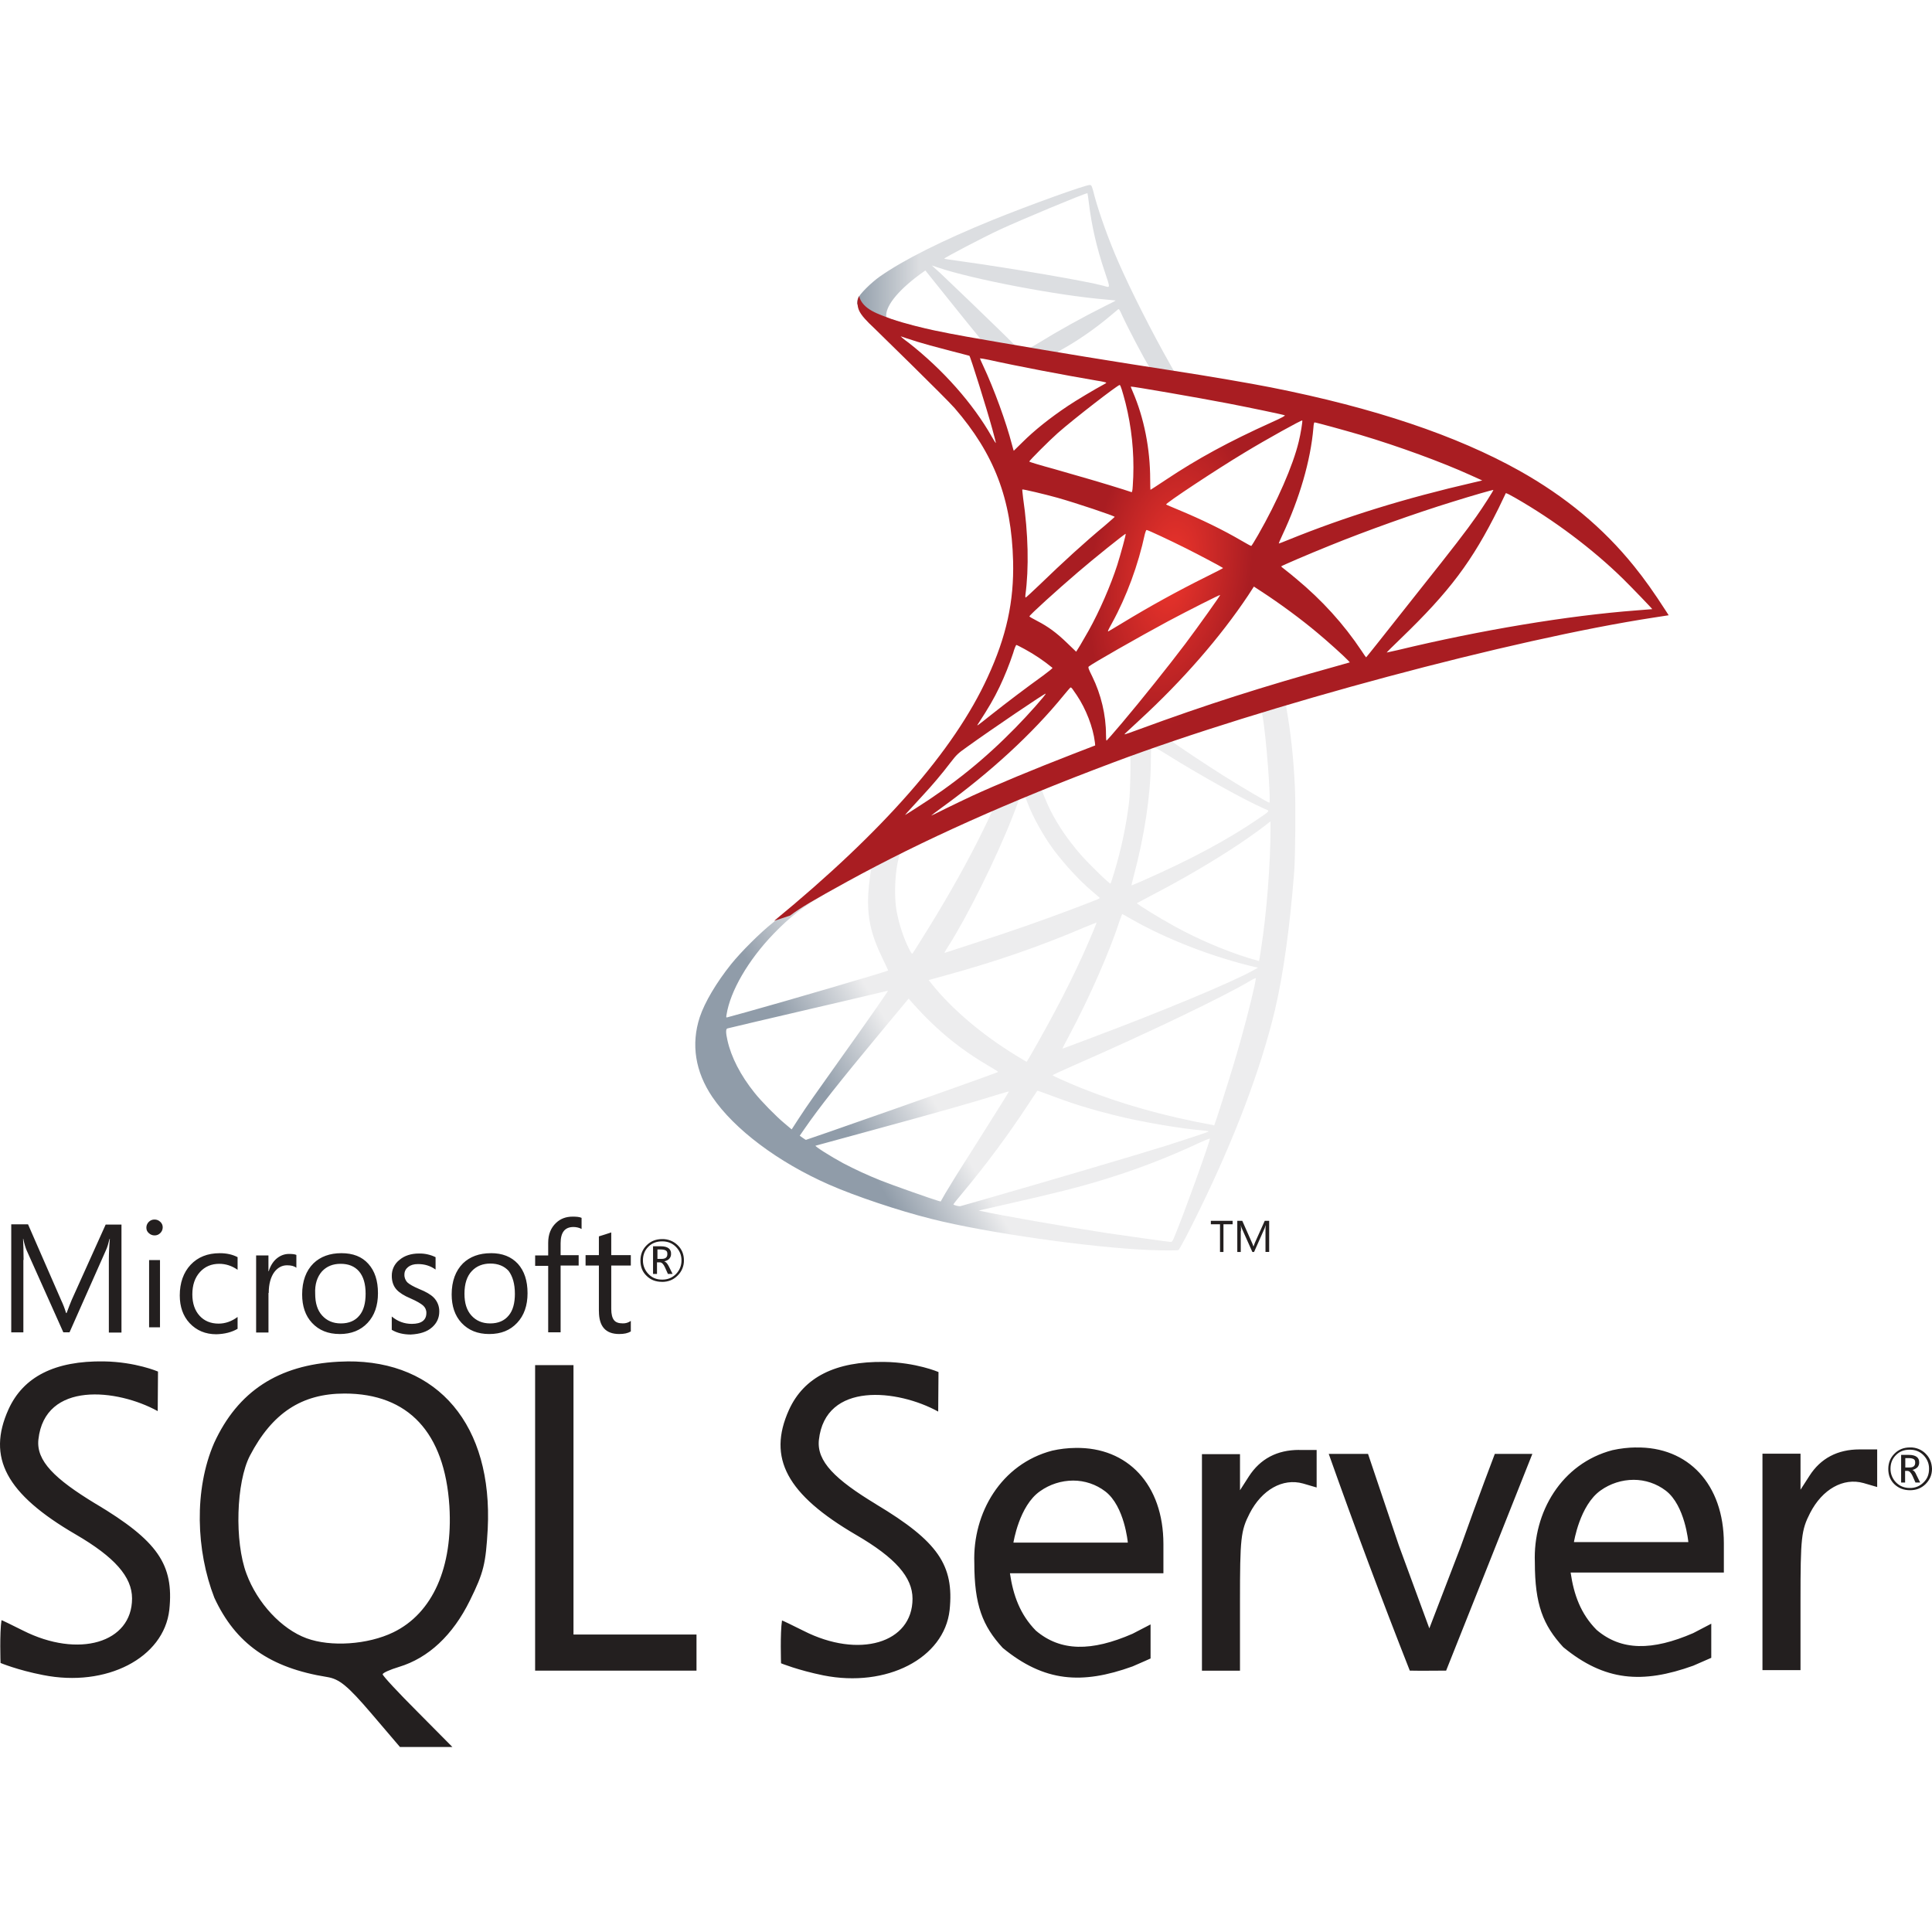
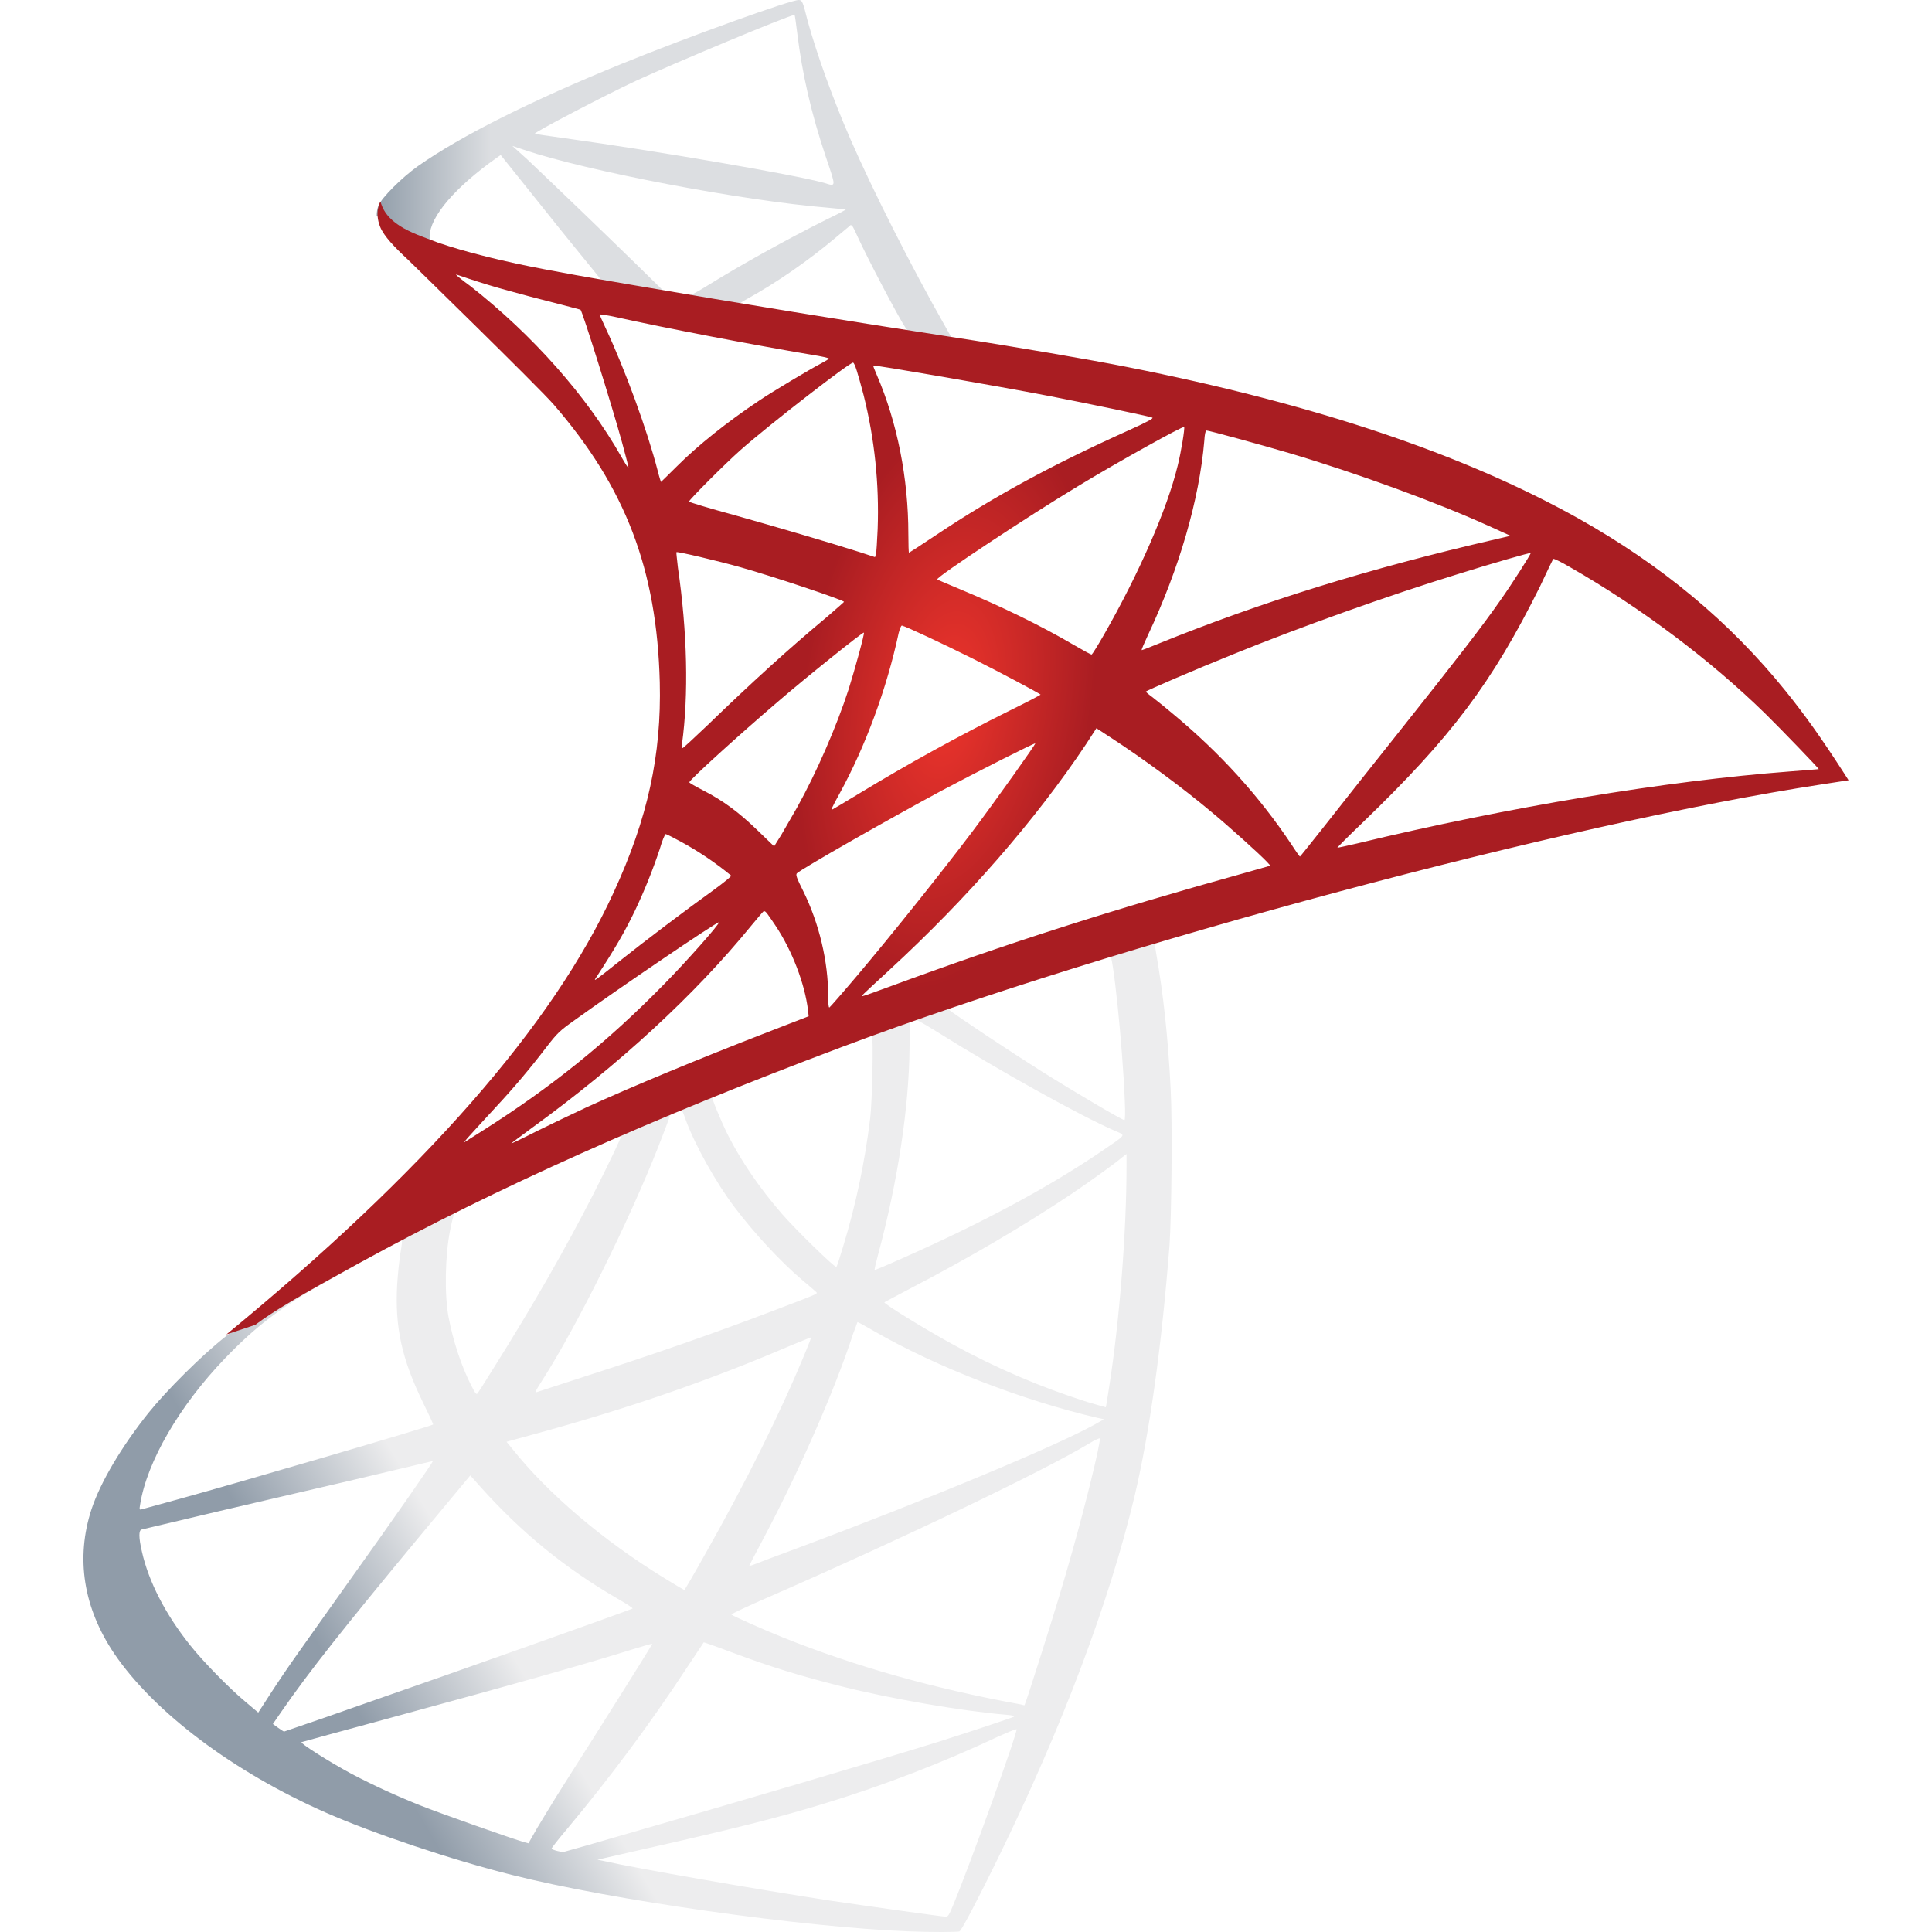
<svg xmlns="http://www.w3.org/2000/svg" viewBox="0 0 128 128">
  <defs>
-     <linearGradient id="a" x1="-2901.952" x2="-2061.249" y1="923.573" y2="1420.331" gradientTransform="matrix(.01123 0 0 -.01123 137.366 9.007)" gradientUnits="userSpaceOnUse">
+     <linearGradient id="a" x1="-2901.952" x2="-2061.249" y1="923.573" y2="1420.331" gradientTransform="matrix(.01102 0 0 -.01102 56.808 125.521)" gradientUnits="userSpaceOnUse">
      <stop offset="0" stop-color="#909ca9" />
      <stop offset="1" stop-color="#ededee" />
    </linearGradient>
-     <linearGradient id="b" x1="-2882.7" x2="-2206.249" y1="10288.81" y2="10288.81" gradientTransform="matrix(.01123 0 0 -.01123 137.366 9.007)" gradientUnits="userSpaceOnUse">
+     <linearGradient id="b" x1="-2882.7" x2="-2206.249" y1="10288.81" y2="10288.81" gradientTransform="matrix(.01102 0 0 -.01102 56.808 125.521)" gradientUnits="userSpaceOnUse">
      <stop offset="0" stop-color="#939fab" />
      <stop offset="1" stop-color="#dcdee1" />
    </linearGradient>
-     <radialGradient id="c" cx="-14217.448" cy="7277.705" r="898.12" gradientTransform="matrix(-.01079 -.00162 -.00328 .02158 13.8 -251.794)" gradientUnits="userSpaceOnUse">
+     <radialGradient id="c" cx="-14217.448" cy="7277.705" r="898.12" gradientTransform="matrix(-.01059 -.0016 -.00321 .02118 -64.462 -130.43)" gradientUnits="userSpaceOnUse">
      <stop offset="0" stop-color="#ee352c" />
      <stop offset="1" stop-color="#a91d22" />
    </radialGradient>
  </defs>
-   <path fill="url(#a)" d="m160.349-58.006-26.12 8.529-22.723 10.029-6.357 1.678c-1.62 1.54-3.317 3.1-5.153 4.68-2.014 1.737-3.89 3.316-5.33 4.461-1.6 1.264-3.969 3.633-5.173 5.133-1.797 2.25-3.218 4.64-3.83 6.476-1.086 3.317-.553 6.673 1.54 9.772 2.685 3.949 8.035 7.976 14.274 10.72 3.178 1.402 8.528 3.199 12.556 4.205 6.692 1.698 19.644 3.535 26.77 3.811 1.441.06 3.376.06 3.455 0 .158-.099 1.264-2.211 2.547-4.837 4.383-8.943 7.542-17.334 9.26-24.5 1.026-4.343 1.835-10.128 2.368-16.979.139-1.915.198-8.331.08-10.503-.179-3.553-.495-6.436-.988-9.259-.079-.415-.099-.79-.059-.81.079-.059.316-.137 3.534-1.066l-.652-1.54zm-5.962 3.495c.236 0 .868 6.06 1.026 9.89.04.81.02 1.343-.02 1.343-.158 0-3.336-1.875-5.606-3.296-1.975-1.244-5.726-3.732-6.318-4.206-.198-.138-.178-.158 1.441-.71 2.744-.929 9.26-3.021 9.477-3.021zm-13.307 4.383c.178 0 .632.256 1.718.927 4.066 2.547 9.595 5.627 11.964 6.654.73.316.809.197-.87 1.342-3.592 2.448-8.074 4.857-13.562 7.285a41.2 41.2 0 0 1-1.797.77c-.039 0 .08-.493.237-1.086 1.323-4.916 2.073-9.89 2.113-13.879.02-1.974.02-1.974.197-2.033-.04.02-.02.02 0 .02zm-2.744 1.046c.118.118.04 4.54-.119 5.745a50.246 50.246 0 0 1-1.816 8.588c-.217.73-.415 1.343-.454 1.382-.08.098-2.784-2.547-3.672-3.574-1.54-1.776-2.744-3.553-3.633-5.29-.454-.889-1.164-2.626-1.105-2.685.316-.218 10.72-4.245 10.799-4.166zm-12.912 5.074c.02 0 .04 0 .06.02.039.039.177.355.296.71.631 1.718 2.053 4.245 3.277 5.864 1.342 1.777 3.1 3.672 4.56 4.915.474.395.908.77.967.83.12.118.159.098-3.06 1.322-3.73 1.422-7.798 2.843-12.457 4.344a621.39 621.39 0 0 0-3.336 1.086c-.178.059-.119-.04.395-.85 2.31-3.612 5.823-10.7 7.798-15.714.336-.87.671-1.738.73-1.935.08-.277.178-.375.435-.514.138-.039.276-.078.335-.078zm-3.948 1.638c.06.04-.948 2.152-1.935 4.087-1.915 3.731-4.008 7.404-6.811 11.865-.474.77-.928 1.481-.987 1.56-.099.138-.138.099-.454-.513-.671-1.323-1.224-3.021-1.52-4.58-.297-1.54-.237-4.226.098-5.884.257-1.224.237-1.204.83-1.5 2.526-1.284 10.7-5.114 10.78-5.035zm34.056 1.382v.83c0 4.402-.474 10.443-1.165 14.846-.119.77-.218 1.401-.237 1.421 0 0-.573-.157-1.244-.355a50.946 50.946 0 0 1-9.082-3.89c-1.915-1.045-4.698-2.763-4.62-2.842.02-.02.85-.454 1.817-.968 3.87-2.013 7.581-4.185 10.8-6.337 1.203-.81 3.02-2.112 3.415-2.468zm-48.962 5.844c.079 0 .06.158-.06.869a27.978 27.978 0 0 0-.216 2.112c-.158 2.882.316 5.015 1.737 7.936.395.81.711 1.481.691 1.5-.138.12-13.207 3.95-17.314 5.075-1.224.335-2.29.632-2.37.651-.137.04-.157.02-.098-.316.454-2.902 2.665-6.692 5.745-9.89 2.053-2.133 3.692-3.377 6.495-4.976 2.014-1.145 5.114-2.862 5.35-2.941 0-.02.02-.02.04-.02zm30.799 5.508c.02-.02.493.237 1.065.573 4.225 2.448 10.109 4.718 15.123 5.883l.454.099-.632.355c-2.625 1.46-11.253 5.054-20.077 8.351-1.284.474-2.547.948-2.785 1.046-.236.099-.454.158-.454.139 0-.02.356-.711.81-1.56 2.468-4.62 4.955-10.246 6.219-14.155.158-.376.256-.711.277-.731zm-3.14 1.027c.02.02-.138.434-.335.908-1.718 4.166-3.969 8.707-6.85 13.8-.731 1.303-1.343 2.35-1.363 2.35-.02 0-.612-.356-1.323-.79-4.186-2.567-7.897-5.726-10.325-8.786l-.356-.434 1.797-.494c6.436-1.757 11.904-3.652 17.334-5.981.77-.316 1.402-.573 1.421-.573zm19.506 6.81s.02.02 0 0c.02.455-.987 4.522-1.816 7.463-.691 2.468-1.284 4.403-2.37 7.818-.473 1.501-.888 2.745-.908 2.745-.02 0-.138-.02-.256-.06-5.864-1.066-11.115-2.546-16.05-4.52-1.383-.553-3.357-1.442-3.476-1.54-.039-.04 1.146-.593 2.646-1.244 8.983-3.93 18.301-8.391 21.5-10.306.374-.237.67-.355.73-.355zm-45.033 1.541c.04.04-2.467 3.652-5.982 8.568-1.224 1.718-2.645 3.731-3.178 4.482a78.936 78.936 0 0 0-1.797 2.645l-.83 1.283-.888-.75c-1.046-.869-2.862-2.724-3.671-3.75-1.698-2.113-2.843-4.344-3.297-6.377-.218-.948-.218-1.422-.02-1.481.296-.08 5.567-1.323 10.503-2.468a875.555 875.555 0 0 0 7.067-1.658c1.146-.277 2.074-.494 2.093-.494zm2.527.967.632.711c2.843 3.179 5.745 5.528 9.26 7.581.631.356 1.105.671 1.065.691-.138.1-12.2 4.383-17.788 6.318a476.073 476.073 0 0 1-5.744 1.993c-.02 0-.198-.118-.396-.256l-.355-.257.573-.829c1.855-2.685 4.185-5.626 9.26-11.747zm15.755 11.273c.02-.02.888.296 1.954.691 2.567.968 4.6 1.58 7.325 2.27 3.356.85 8.213 1.679 11.076 1.916.434.039.67.079.592.138-.139.079-3.04 1.046-5.173 1.718-3.396 1.065-13.76 4.126-22.21 6.554-1.56.454-2.902.83-2.981.849-.197.04-.85-.139-.85-.217 0-.04.475-.652 1.047-1.323 2.843-3.396 5.666-7.186 8.016-10.78.651-.987 1.204-1.796 1.204-1.816zm-3.475.1c.02.019-1.382 2.27-3.83 6.139-1.046 1.638-2.211 3.494-2.626 4.146-.395.631-.987 1.619-1.322 2.171l-.573 1.007-.296-.079c-.71-.197-5.706-1.954-7.028-2.487a48.891 48.891 0 0 1-4.6-2.113c-1.58-.849-3.554-2.112-3.396-2.152.04-.02 2.744-.75 6.001-1.638 8.648-2.35 13.445-3.712 16.584-4.699.573-.178 1.066-.316 1.086-.296zm24.58 5.764h.02c.078.197-3.12 9.081-4.285 11.885-.256.631-.355.79-.493.77-.336-.02-4.975-.672-7.799-1.086-4.915-.75-13.168-2.192-15.24-2.665l-.474-.1 2.94-.67c6.319-1.422 9.359-2.192 12.439-3.14a87.909 87.909 0 0 0 11.628-4.481c.612-.277 1.125-.494 1.264-.513z" transform="translate(0 76.601) scale(.5412)" />
-   <path fill="url(#b)" d="M133.42-118.892c-.434-.059-7.443 2.468-11.964 4.304-6.1 2.488-10.838 4.857-13.76 6.91-1.086.77-2.449 2.132-2.665 2.665a1.846 1.846 0 0 0-.12.672l2.647 2.507 6.297 2.014 14.985 2.685 17.136 2.941.178-1.48c-.06 0-.099-.02-.158-.02l-2.25-.356-.455-.809c-2.33-4.106-4.896-9.2-6.396-12.635-1.165-2.665-2.27-5.745-2.883-7.956-.335-1.343-.375-1.422-.591-1.441h-.001zm-.316 1.007h.02c.02.02.099.573.178 1.224.335 2.765.947 5.43 1.915 8.312.73 2.172.73 2.053-.119 1.796-2.013-.552-11.036-2.112-17.57-3.02-1.047-.138-1.935-.276-1.935-.296-.08-.079 4.718-2.586 6.83-3.573 2.705-1.244 10.128-4.344 10.68-4.443zm-19.032 8.845.77.256c4.186 1.422 14.708 3.436 20.513 3.91.651.059 1.204.118 1.223.118.02.02-.532.316-1.243.652-2.803 1.401-5.883 3.119-8.016 4.442-.631.394-1.204.71-1.283.71-.079 0-.493-.079-.927-.138l-.79-.118-1.974-1.935a827.404 827.404 0 0 0-7.246-6.97zm-.79.612 2.784 3.475c1.52 1.915 3.06 3.79 3.396 4.205.336.414.612.75.593.77-.08.059-4.028-.711-6.12-1.185-2.153-.493-3.041-.73-4.364-1.145l-1.086-.355v-.277c.02-1.323 1.698-3.297 4.541-5.31zm23.652 4.738c.08 0 .178.178.415.71.67 1.481 2.764 5.47 3.277 6.24.158.256.434.276-2.35-.178-6.692-1.086-8.844-1.441-8.844-1.48 0-.02.197-.159.454-.297 2.073-1.145 4.166-2.606 6.022-4.166.454-.375.868-.73.947-.79.02-.039.06-.059.08-.039z" transform="translate(0 76.601) scale(.5412)" />
-   <path fill="url(#c)" d="M105.168-105.29s-.434.692-.02 1.719c.258.631 1.008 1.401 1.856 2.191 0 0 8.786 8.568 9.852 9.792 4.856 5.607 6.969 11.135 7.166 18.756.119 4.896-.81 9.2-3.119 14.195-4.106 8.963-12.773 18.854-26.139 29.83l1.955-.65c1.263-.949 2.98-1.955 7.008-4.167 9.299-5.093 19.762-9.772 32.595-14.59 18.479-6.949 48.863-15.083 66.157-17.728l1.796-.277-.276-.434c-1.58-2.448-2.665-3.968-3.969-5.587-3.79-4.699-8.39-8.509-14.016-11.668-7.74-4.323-17.75-7.7-30.424-10.207-2.388-.474-7.64-1.382-11.904-2.033a1212.446 1212.446 0 0 1-21.322-3.475c-2.31-.395-5.765-.987-8.055-1.48-1.185-.257-3.455-.79-5.232-1.402-1.421-.553-3.474-1.106-3.909-2.784zm5.094 4.937c.02-.02.335.098.75.237.75.256 1.718.552 2.863.868a145.616 145.616 0 0 0 2.606.691c1.185.296 2.172.573 2.191.573.139.138 2.133 6.514 2.804 8.962.256.929.454 1.718.434 1.718-.02.02-.237-.316-.493-.77-2.31-4.067-5.963-8.193-10.188-11.51-.552-.394-.967-.75-.967-.77zm9.713 2.685c.1 0 .534.059 1.066.177 3.357.75 9.378 1.896 13.228 2.547.651.099 1.165.217 1.165.257 0 .04-.237.177-.534.335-.65.336-3.277 1.895-4.145 2.488-2.192 1.46-4.166 3.04-5.587 4.462a80.297 80.297 0 0 1-1.067 1.046s-.118-.336-.217-.75c-.71-2.745-2.191-6.812-3.534-9.674-.217-.454-.395-.869-.395-.908 0 .04 0 .02.02.02zm17.097 3.257c.119.04.316.71.71 2.191a32.32 32.32 0 0 1 .949 9.043c-.04.829-.08 1.599-.119 1.698l-.06.197-1.026-.336c-2.112-.67-5.547-1.678-8.489-2.507-1.678-.454-3.04-.869-3.04-.908 0-.119 2.448-2.567 3.494-3.495 1.994-1.757 7.403-5.942 7.581-5.883zm1.362.197c.06-.059 8.174 1.343 11.866 2.054 2.744.533 6.732 1.362 6.969 1.46.118.04-.296.277-1.62.87-5.211 2.349-9.08 4.46-12.93 7.028-1.007.67-1.856 1.224-1.876 1.224-.02 0-.04-.573-.04-1.264 0-3.75-.75-7.541-2.132-10.74-.138-.316-.256-.612-.236-.632zm20.987 4.147c.06.059-.198 1.658-.435 2.605-.71 2.942-2.625 7.306-4.974 11.412-.415.73-.79 1.322-.83 1.342-.04.02-.572-.276-1.184-.632-2.29-1.342-4.896-2.606-7.74-3.79-.789-.336-1.48-.612-1.5-.652-.138-.118 6.219-4.323 9.575-6.337 2.665-1.619 7.009-4.028 7.088-3.948zm1.5.236c.178 0 3.771.988 5.646 1.54 4.64 1.382 9.97 3.337 13.445 4.916l1.44.652-1.006.237c-8.489 1.954-15.754 4.205-22.763 7.048-.572.237-1.086.434-1.125.434-.04 0 .158-.454.415-1.007 2.112-4.481 3.474-9.16 3.81-13.149.02-.375.079-.67.138-.67zm-35.773 8.213c.059-.059 2.803.593 4.284 1.007 2.25.632 7.028 2.23 7.028 2.35 0 .02-.533.473-1.164 1.026-2.587 2.152-5.074 4.422-8.056 7.305-.888.849-1.638 1.54-1.677 1.54-.04 0-.06-.119-.04-.277.454-3.317.356-7.58-.276-11.904-.06-.553-.119-1.027-.1-1.047zm57.668.06c.039.039-1.264 2.092-2.093 3.257-1.185 1.698-2.922 3.949-6.851 8.884a1314.027 1314.027 0 0 0-5.172 6.535c-.79.987-1.442 1.816-1.462 1.816-.02 0-.275-.355-.552-.79-2.211-3.316-4.857-6.218-7.996-8.824a46.115 46.115 0 0 0-1.46-1.185c-.218-.158-.396-.316-.396-.336 0-.059 3.356-1.5 5.903-2.527 4.462-1.816 10.542-3.988 15.103-5.39 2.39-.75 4.936-1.48 4.976-1.44zm1.52.394c.078-.02.552.218 1.125.553 4.798 2.744 9.496 6.278 13.208 9.91 1.046 1.028 3.632 3.713 3.593 3.732 0 0-.909.08-1.974.158-8.312.632-18.953 2.389-29.18 4.856a39.48 39.48 0 0 1-1.342.297c-.04 0 .73-.77 1.698-1.698 6.002-5.785 8.746-9.437 11.983-15.952.454-.967.85-1.796.889-1.856-.02 0-.02 0 0 0zm-43.967 4.502c.277.059 2.843 1.263 4.778 2.23 1.777.889 4.442 2.31 4.58 2.429.02.02-.928.513-2.092 1.086a137.63 137.63 0 0 0-10.207 5.626c-.948.573-1.738 1.047-1.757 1.047-.08 0-.06-.08.473-1.047 1.777-3.237 3.199-7.107 4.008-10.878.079-.296.158-.493.217-.493zm-2.566.473c.059.06-.612 2.488-1.027 3.81-.81 2.508-2.172 5.647-3.494 8.016-.316.553-.79 1.362-1.047 1.816l-.493.79-1.106-1.066c-1.283-1.244-2.33-2.014-3.672-2.705-.533-.276-.947-.513-.947-.552 0-.158 3.376-3.218 5.962-5.43 1.855-1.599 5.765-4.738 5.824-4.679zm15.695 6.456.968.632c2.21 1.441 4.816 3.356 6.81 5.034 1.126.928 3.297 2.883 3.732 3.356l.236.257-1.598.454c-9.042 2.507-16.031 4.738-24.185 7.74-.908.335-1.678.611-1.737.611-.119 0-.218.099 1.816-1.777 5.212-4.797 9.832-10.088 13.267-15.24zm-4.126 1.027c.04.04-2.665 3.85-4.284 6.001-1.935 2.567-5.37 6.87-7.74 9.674-.986 1.165-1.835 2.132-1.875 2.152-.06.02-.079-.276-.079-.73 0-2.39-.612-4.936-1.678-7.108-.454-.908-.533-1.125-.434-1.224.375-.335 6.12-3.613 9.752-5.567 2.449-1.303 6.278-3.238 6.338-3.198zm-24.955 6.12c.06 0 .514.237 1.027.513a21.702 21.702 0 0 1 3.396 2.29c.039.04-.474.455-1.145.948a184.418 184.418 0 0 0-6.377 4.817c-1.738 1.382-1.796 1.422-1.6 1.126 1.304-1.994 1.955-3.12 2.646-4.56a36.75 36.75 0 0 0 1.659-4.127c.157-.573.355-1.007.394-1.007zm6.654 5.212c.098-.02.217.158.75.948 1.125 1.677 1.994 3.928 2.211 5.745l.04.395-2.705 1.046c-4.837 1.875-9.299 3.731-12.32 5.113-.848.395-2.33 1.106-3.296 1.58-.968.493-1.758.868-1.758.849 0-.02.612-.474 1.363-1.027 5.903-4.284 11.016-8.983 14.846-13.682.415-.493.79-.947.83-.967zm-3.06.75c.079.08-2.172 2.626-3.712 4.185-3.81 3.89-7.581 6.93-12.26 9.892-.592.375-1.125.71-1.185.75-.138.079.04-.119 2.093-2.35a53.773 53.773 0 0 0 3.415-4.047c.75-.967.889-1.105 1.975-1.875 2.902-2.093 9.595-6.634 9.674-6.555z" transform="translate(0 76.601) scale(.5412)" />
-   <path fill="#231f1f" d="M23.012 90.198c-.198 0-.395.019-.59.019-3.981.212-6.666 1.964-8.236 5.386-1.343 3.094-1.196 7.138.015 10.252 1.408 3.042 3.684 4.648 7.483 5.254.803.132 1.342.573 2.9 2.39l1.915 2.245h3.474l-2.31-2.33c-1.277-1.276-2.31-2.388-2.31-2.486 0-.097.488-.311 1.08-.491 1.949-.59 3.567-2.096 4.7-4.404.916-1.853 1.048-2.426 1.18-4.732.343-6.863-3.276-11.154-9.302-11.105zm3.045 17.948c-1.69.818-4.144.982-5.746.394-1.656-.608-3.26-2.328-3.981-4.275-.801-2.13-.687-6.058.23-7.827 1.473-2.817 3.423-4.112 6.27-4.112 4.226 0 6.63 2.587 6.943 7.45.248 4.06-1.111 7.106-3.714 8.369zm60.01-12.085c-1.457 0-2.572.59-3.324 1.752l-.59.92V96.34h-2.521v14.346h2.52V106.1c0-4.193.053-4.683.639-5.83.807-1.574 2.197-2.358 3.54-1.983l.9.263v-2.486h-1.163zm-14.816-.132a7.32 7.32 0 0 0-1.54.18c-3.374.883-5.276 4.113-5.16 7.436 0 2.783.542 4.175 1.884 5.634 2.751 2.257 5.24 2.437 8.597 1.226.572-.244 1.196-.526 1.196-.526v-2.257l-1.196.62c-2.717 1.183-4.764 1.183-6.404-.21-1.045-1.065-1.506-2.342-1.717-3.8h10.168v-1.933c0-3.944-2.374-6.434-5.83-6.37zm-4.112 6.29s.376-2.46 1.77-3.424a3.802 3.802 0 0 1 2.193-.703c.755 0 1.507.244 2.129.72 1.277.982 1.49 3.39 1.49 3.39H67.14ZM6.342 99.633c-2.734-1.657-3.947-2.851-3.798-4.26.424-3.896 5.238-3.357 7.905-1.883l.019-2.621s-1.474-.639-3.587-.673C3.64 90.148 1.544 91.21.563 93.373c-1.443 3.193-.166 5.6 4.45 8.286 2.591 1.507 3.736 2.816 3.736 4.243 0 2.948-3.554 3.978-7.221 2.128-.754-.376-1.393-.69-1.428-.69-.132.836-.064 2.836-.064 2.836s1.127.473 2.817.8c4.19.835 8.005-1.131 8.365-4.323.314-2.997-.77-4.57-4.876-7.023zm102.045-3.737a7.67 7.67 0 0 0-1.559.181c-3.37.883-5.269 4.113-5.14 7.437 0 2.779.54 4.157 1.882 5.614 2.751 2.26 5.24 2.44 8.613 1.228a92.962 92.962 0 0 0 1.193-.521v-2.261l-1.194.623c-2.723 1.18-4.77 1.18-6.404-.214-1.051-1.063-1.507-2.325-1.72-3.799h10.152v-1.934c0-3.924-2.374-6.417-5.829-6.35zm-4.113 6.29s.38-2.456 1.771-3.44a3.783 3.783 0 0 1 2.191-.704c.752 0 1.508.244 2.13.72 1.277.983 1.491 3.407 1.491 3.407h-7.58zM58.05 99.664c-2.734-1.652-3.944-2.85-3.797-4.26.424-3.897 5.239-3.356 7.905-1.883l.02-2.62s-1.475-.64-3.587-.67c-3.242-.048-5.337 1.015-6.32 3.178-1.441 3.192-.147 5.6 4.453 8.285 2.588 1.506 3.733 2.798 3.733 4.225 0 2.948-3.553 3.994-7.22 2.127-.751-.375-1.39-.685-1.427-.685-.131.835-.064 2.836-.064 2.836s1.114.456 2.798.8c4.195.837 8.01-1.128 8.37-4.32.311-2.982-.77-4.553-4.864-7.01zm65.153-3.637c-1.457 0-2.585.59-3.324 1.754l-.59.916v-2.388h-2.521v14.342h2.52v-4.585c0-4.192.05-4.684.638-5.83.808-1.571 2.198-2.357 3.54-1.979l.902.262v-2.492zm-85.208 3.555v-9.138h-2.542v20.239h10.692v-2.39h-8.15zm58.797 2.848-2.095 5.453-2.016-5.484-2.046-6.076h-2.603a445.904 445.904 0 0 0 5.37 14.36c.803.018 1.606 0 2.408 0l2.83-7.106 2.882-7.252h-2.487s-1.1 2.88-2.245 6.106zM43.855 84.929c.409 0 .751-.131 1.032-.413a1.37 1.37 0 0 0 .425-1.014c0-.41-.146-.751-.425-1.014a1.41 1.41 0 0 0-1.014-.395c-.413 0-.754.132-1.032.41-.282.278-.41.62-.41 1.014 0 .413.132.755.41 1.014.263.263.604.394 1.014.394zm-.902-2.329c.244-.243.541-.357.92-.357.357 0 .654.114.902.357.244.245.376.542.376.902a1.261 1.261 0 0 1-.376.916c-.248.244-.545.36-.902.36-.362 0-.657-.112-.9-.36a1.261 1.261 0 0 1-.376-.916c0-.36.112-.657.357-.902zm.606 1.034h.166c.117 0 .231.112.329.326l.197.443h.31l-.244-.492c-.1-.197-.197-.311-.312-.343.145-.034.26-.083.342-.18a.452.452 0 0 0 .112-.33.42.42 0 0 0-.146-.345c-.113-.094-.293-.144-.526-.144h-.521v1.834h.262v-.77zm0-.853h.23c.165 0 .281.034.346.083.061.048.079.112.079.228 0 .213-.132.312-.376.312h-.281v-.623zm-41.997.69c0-.64-.019-1.115-.034-1.394h.015c.065.33.147.576.213.74l2.44 5.453h.41l2.44-5.502c.067-.15.132-.376.213-.69h.019a15.8 15.8 0 0 0-.066 1.396v4.812h.836v-7.154H7L4.756 86.11c-.083.197-.197.49-.344.882h-.034a5.771 5.771 0 0 0-.326-.849l-2.194-5.027H.745v7.155h.803v-4.797zm8.316.012h.722v4.456h-.722Zm.361-1.634a.509.509 0 0 0 .375-.15.521.521 0 0 0 .166-.375.472.472 0 0 0-.163-.376.526.526 0 0 0-.38-.15.514.514 0 0 0-.375.15.528.528 0 0 0-.165.376c0 .163.05.277.165.375a.541.541 0 0 0 .375.15zm5.502 6.188v-.785c-.395.295-.82.441-1.259.441-.525 0-.952-.18-1.263-.525-.31-.342-.476-.817-.476-1.409 0-.62.166-1.112.508-1.487.328-.36.755-.541 1.277-.541.426 0 .835.132 1.213.395v-.836c-.344-.18-.736-.263-1.18-.263-.818 0-1.457.263-1.934.77-.473.507-.717 1.196-.717 2.028 0 .74.212 1.362.654 1.837.46.488 1.048.736 1.768.736.558-.016 1.014-.132 1.409-.361zm2.063-2.376c0-.587.132-1.062.376-1.39.229-.294.507-.442.835-.442.278 0 .476.05.62.165v-.853c-.112-.049-.276-.065-.488-.065-.295 0-.557.1-.789.282-.244.193-.439.488-.554.863h-.019v-1.046h-.816v5.108h.818v-2.621zm4.7 2.723c.77 0 1.39-.248 1.85-.74.458-.488.687-1.145.687-1.964 0-.835-.21-1.474-.638-1.949-.425-.475-1.014-.705-1.784-.705s-1.39.23-1.85.673c-.492.488-.751 1.178-.751 2.062 0 .77.21 1.408.654 1.883.458.492 1.064.738 1.833.738zm-1.164-4.161c.312-.329.721-.492 1.228-.492.526 0 .92.163 1.213.492.295.344.442.833.442 1.49 0 .622-.132 1.113-.41 1.441-.277.344-.687.526-1.228.526-.525 0-.933-.182-1.245-.526-.31-.345-.458-.819-.458-1.442-.032-.62.132-1.126.458-1.489zm7.286 3.716c.312-.278.477-.62.477-1.048a1.28 1.28 0 0 0-.376-.933c-.199-.197-.506-.376-.952-.556-.394-.165-.638-.311-.77-.426a.7.7 0 0 1-.212-.526c0-.212.083-.375.245-.507.165-.131.375-.195.657-.195.44 0 .819.116 1.163.363v-.82a2.396 2.396 0 0 0-1.098-.243c-.525 0-.969.145-1.295.424a1.31 1.31 0 0 0-.508 1.063c0 .375.113.687.327.916.18.195.488.395.917.573.41.18.687.343.835.475a.625.625 0 0 1 .212.488c0 .477-.327.723-.965.723-.492 0-.933-.161-1.328-.488v.882c.357.215.785.312 1.259.312.606-.032 1.081-.18 1.408-.475zm3.898-4.912c-.77 0-1.39.229-1.85.672-.488.489-.75 1.178-.75 2.062 0 .77.212 1.408.653 1.883.46.492 1.065.739 1.835.739.788 0 1.389-.248 1.849-.74.46-.489.69-1.146.69-1.965 0-.835-.215-1.473-.64-1.949-.442-.475-1.032-.704-1.783-.704zm1.589 2.685c0 .623-.132 1.114-.41 1.442-.278.344-.687.526-1.228.526-.526 0-.933-.182-1.245-.526-.31-.345-.458-.819-.458-1.442 0-.657.163-1.164.492-1.506.31-.327.72-.492 1.228-.492.507 0 .915.165 1.21.492.262.36.41.851.41 1.506zm2.212 2.556h.817v-4.422h1.196v-.688h-1.196v-.788c0-.718.277-1.078.852-1.078.193 0 .391.049.537.131v-.737c-.146-.066-.344-.081-.59-.081-.44 0-.8.132-1.096.41-.344.326-.526.75-.526 1.325v.837h-.864v.688h.864v4.405zm3.356-1.394c0 1 .44 1.508 1.342 1.508.327 0 .573-.052.77-.17v-.7a.855.855 0 0 1-.526.165c-.278 0-.473-.066-.587-.214-.117-.147-.183-.394-.183-.736v-2.883h1.296v-.687h-1.296v-1.506c-.281.097-.557.18-.819.262v1.243h-.882v.688h.882v3.029zm87.88 9.416a1.406 1.406 0 0 0-1.014-.394c-.413 0-.755.132-1.033.413-.278.276-.41.62-.41 1.014 0 .41.132.75.408 1.014.278.263.62.394 1.033.394.407 0 .75-.131 1.033-.41.276-.28.422-.605.422-1.013-.015-.413-.163-.755-.441-1.017zm-.131 1.934a1.215 1.215 0 0 1-.902.358c-.357 0-.653-.114-.901-.358a1.273 1.273 0 0 1-.376-.92c0-.357.113-.653.36-.901.244-.244.54-.357.917-.357.357 0 .654.113.902.357.243.248.375.544.375.9 0 .381-.113.673-.375.921zm-.736-.835a.704.704 0 0 0 .343-.18.457.457 0 0 0 .113-.33c0-.147-.047-.264-.146-.344-.113-.094-.295-.145-.526-.145h-.523v1.832h.263v-.77h.164c.112 0 .225.113.327.327l.195.442h.312l-.244-.493c-.085-.214-.183-.312-.282-.344zm-.181-.165h-.282v-.62h.231c.164 0 .278.03.344.08.066.05.08.113.08.23 0 .212-.13.31-.375.31zM80.829 82.947h.228v-1.835h.607v-.23h-1.442v.23h.607v1.834zm1.389-1.38c0-.177 0-.323-.013-.406.015.097.049.163.064.212l.704 1.574h.112l.707-1.59c.019-.048.034-.112.065-.196-.015.163-.015.294-.015.394v1.39h.244v-2.063h-.294l-.639 1.424c-.015.05-.066.15-.097.263h-.02c-.012-.066-.046-.132-.093-.244l-.639-1.442h-.33v2.065h.23V81.57z" />
+   <path fill="url(#a)" d="m79.363 59.755-25.634 8.37-22.3 9.842-6.24 1.648a135.666 135.666 0 0 1-5.057 4.592c-1.976 1.704-3.816 3.255-5.23 4.378-1.57 1.24-3.895 3.565-5.077 5.038-1.764 2.209-3.158 4.553-3.759 6.355-1.066 3.255-.542 6.549 1.511 9.591 2.636 3.875 7.886 7.828 14.008 10.52 3.12 1.377 8.37 3.14 12.324 4.127 6.567 1.667 19.278 3.47 26.272 3.74 1.414.059 3.313.059 3.39 0 .156-.097 1.241-2.17 2.501-4.746 4.3-8.778 7.4-17.012 9.087-24.046 1.007-4.262 1.801-9.939 2.324-16.662.136-1.88.194-8.177.078-10.308-.175-3.487-.485-6.316-.97-9.086-.077-.408-.096-.776-.057-.796.077-.057.31-.135 3.468-1.046l-.639-1.51zm-5.851 3.43c.233 0 .852 5.947 1.007 9.706.039.795.02 1.318-.02 1.318-.154 0-3.274-1.84-5.501-3.236-1.938-1.22-5.62-3.661-6.2-4.127-.195-.135-.176-.155 1.413-.697 2.693-.91 9.088-2.965 9.3-2.965zm-13.06 4.3c.175 0 .62.252 1.686.911 3.991 2.5 9.417 5.523 11.742 6.53.716.31.794.193-.853 1.318-3.526 2.402-7.924 4.766-13.31 7.149-.95.426-1.745.755-1.764.755-.039 0 .078-.484.233-1.065 1.297-4.825 2.034-9.707 2.073-13.621.02-1.938.02-1.938.194-1.996-.04.02-.02.02 0 .02zm-2.692 1.027c.116.117.038 4.457-.117 5.639a49.361 49.361 0 0 1-1.782 8.428c-.213.717-.407 1.318-.446 1.356-.078.097-2.732-2.5-3.604-3.507-1.511-1.744-2.693-3.487-3.565-5.192-.445-.872-1.143-2.577-1.085-2.635.31-.214 10.521-4.166 10.599-4.089zm-12.672 4.98c.019 0 .038 0 .058.019.039.039.175.35.291.698.62 1.685 2.014 4.165 3.216 5.754 1.318 1.744 3.042 3.605 4.476 4.825.465.387.891.755.949.813.116.117.155.097-3.004 1.299-3.66 1.395-7.652 2.79-12.225 4.262a609.837 609.837 0 0 0-3.274 1.066c-.175.058-.116-.04.387-.834 2.267-3.544 5.715-10.5 7.653-15.422.33-.853.66-1.705.718-1.899.077-.271.174-.368.425-.504.136-.038.272-.077.33-.077zM41.213 75.1c.058.039-.93 2.112-1.899 4.01-1.88 3.663-3.933 7.267-6.684 11.646-.466.755-.91 1.453-.97 1.53-.096.136-.134.097-.445-.503-.659-1.299-1.201-2.965-1.492-4.496-.29-1.511-.232-4.146.098-5.774.25-1.2.232-1.181.813-1.472 2.48-1.26 10.502-5.018 10.58-4.941zm33.422 1.357v.813c0 4.321-.465 10.25-1.143 14.57-.116.756-.213 1.376-.232 1.396 0 0-.562-.155-1.22-.349a49.985 49.985 0 0 1-8.914-3.817c-1.88-1.027-4.61-2.713-4.533-2.79.019-.02.833-.446 1.782-.95 3.798-1.976 7.44-4.107 10.599-6.22 1.182-.794 2.964-2.072 3.351-2.421zm-48.05 5.734c.077 0 .057.155-.059.853a27.507 27.507 0 0 0-.213 2.072c-.155 2.83.31 4.923 1.705 7.79.388.794.698 1.453.678 1.472-.135.117-12.962 3.876-16.992 4.98-1.201.33-2.247.62-2.325.639-.136.04-.155.02-.097-.31.446-2.848 2.616-6.568 5.639-9.707 2.014-2.093 3.623-3.313 6.374-4.882 1.976-1.124 5.018-2.81 5.25-2.887 0-.02.02-.02.04-.02zm30.225 5.406c.02-.02.484.233 1.046.562 4.147 2.403 9.92 4.631 14.841 5.774l.446.097-.62.349c-2.576 1.434-11.044 4.96-19.704 8.195-1.26.465-2.5.93-2.732 1.027-.233.097-.446.155-.446.135 0-.02.349-.697.794-1.53 2.422-4.534 4.863-10.056 6.104-13.892.155-.368.251-.697.27-.717zm-3.08 1.007c.019.02-.136.427-.33.892-1.686 4.088-3.895 8.545-6.724 13.543-.716 1.28-1.317 2.306-1.336 2.306-.02 0-.601-.349-1.299-.775-4.107-2.519-7.75-5.619-10.132-8.622l-.35-.426 1.764-.485c6.316-1.724 11.683-3.584 17.011-5.87.756-.31 1.376-.563 1.395-.563zm19.142 6.685s.02.02 0 0c.02.446-.969 4.437-1.783 7.324-.678 2.422-1.259 4.32-2.325 7.672-.464 1.474-.87 2.693-.89 2.693-.02 0-.136-.018-.253-.057-5.754-1.047-10.908-2.5-15.752-4.437-1.356-.543-3.293-1.415-3.41-1.512-.038-.039 1.124-.581 2.597-1.22 8.816-3.856 17.96-8.235 21.1-10.114.368-.233.658-.349.716-.349zM28.677 96.8c.039.04-2.422 3.585-5.87 8.41-1.202 1.685-2.597 3.661-3.12 4.397a77.468 77.468 0 0 0-1.763 2.597l-.814 1.26-.872-.737c-1.027-.853-2.809-2.674-3.604-3.681-1.666-2.073-2.79-4.263-3.235-6.258-.214-.93-.214-1.396-.02-1.453a1459.3 1459.3 0 0 1 10.308-2.423 861.65 861.65 0 0 0 6.936-1.627c1.124-.271 2.035-.485 2.054-.485zm2.48.95.62.697c2.79 3.12 5.638 5.426 9.087 7.44.62.35 1.085.66 1.046.68-.135.096-11.974 4.3-17.457 6.199a462.501 462.501 0 0 1-5.638 1.957c-.019 0-.194-.117-.387-.252l-.349-.252.562-.814c1.82-2.635 4.107-5.522 9.086-11.528zm15.462 11.063c.019-.02.871.29 1.918.679 2.519.949 4.514 1.55 7.188 2.228 3.294.833 8.06 1.647 10.87 1.88.426.038.658.077.581.135-.136.077-2.984 1.027-5.076 1.685-3.333 1.047-13.505 4.05-21.798 6.433a218.735 218.735 0 0 1-2.925.834c-.194.038-.834-.137-.834-.214 0-.038.465-.639 1.027-1.298 2.79-3.333 5.561-7.053 7.867-10.579.64-.969 1.182-1.764 1.182-1.783zm-3.41.097c.019.02-1.357 2.228-3.76 6.026-1.026 1.608-2.17 3.43-2.576 4.069-.388.62-.97 1.589-1.298 2.131l-.562.988-.291-.077c-.698-.194-5.6-1.919-6.898-2.442a48.226 48.226 0 0 1-4.514-2.072c-1.55-.834-3.487-2.074-3.332-2.113.038-.02 2.693-.736 5.89-1.608 8.485-2.306 13.194-3.642 16.275-4.611.562-.175 1.046-.31 1.065-.29zm24.122 5.657h.02c.077.195-3.062 8.913-4.206 11.664-.251.62-.348.776-.484.756-.329-.02-4.882-.658-7.653-1.065-4.824-.736-12.924-2.151-14.957-2.616l-.466-.097 2.887-.659c6.2-1.395 9.184-2.15 12.207-3.08a86.251 86.251 0 0 0 11.412-4.399c.6-.27 1.104-.484 1.24-.503z" />
+   <path fill="url(#b)" d="M52.935.001c-.426-.058-7.305 2.422-11.741 4.224-5.988 2.441-10.637 4.766-13.505 6.781-1.066.756-2.403 2.093-2.616 2.616a1.812 1.812 0 0 0-.116.659l2.597 2.46 6.18 1.977 14.706 2.635 16.817 2.887.175-1.453c-.058 0-.097-.02-.155-.02l-2.209-.348-.445-.795c-2.287-4.03-4.805-9.029-6.278-12.4-1.142-2.616-2.228-5.638-2.828-7.808C53.187.098 53.149.02 52.935 0Zm-.31.988h.02c.019.02.096.563.174 1.202.33 2.712.93 5.328 1.88 8.157.716 2.13.716 2.015-.117 1.763-1.976-.542-10.83-2.073-17.244-2.965-1.027-.135-1.899-.27-1.899-.29-.077-.078 4.63-2.538 6.704-3.507 2.654-1.22 9.94-4.263 10.482-4.36ZM33.947 9.67l.756.252c4.108 1.395 14.434 3.372 20.131 3.837.639.058 1.182.116 1.2.116.02.02-.522.31-1.22.639-2.751 1.376-5.774 3.062-7.866 4.36-.62.387-1.182.698-1.26.698-.077 0-.484-.078-.91-.137l-.775-.116-1.938-1.899a803.532 803.532 0 0 0-7.11-6.84zm-.775.601 2.732 3.41c1.492 1.88 3.004 3.72 3.333 4.127.33.407.6.736.58.756-.077.058-3.952-.698-6.005-1.162-2.112-.485-2.984-.718-4.282-1.125l-1.066-.349v-.27c.02-1.3 1.667-3.237 4.456-5.212zm23.212 4.65c.077 0 .174.174.406.697.66 1.453 2.713 5.367 3.217 6.123.155.252.426.272-2.306-.174-6.568-1.066-8.68-1.415-8.68-1.453 0-.02.194-.155.446-.291 2.035-1.124 4.088-2.557 5.91-4.088.445-.368.852-.717.93-.775.019-.039.057-.058.077-.039z" />
+   <path fill="url(#c)" d="M25.209 13.35s-.426.679-.02 1.687c.252.62.988 1.375 1.822 2.15 0 0 8.621 8.409 9.668 9.61 4.766 5.503 6.84 10.928 7.033 18.407.117 4.805-.794 9.029-3.061 13.931-4.03 8.796-12.536 18.504-25.653 29.276l1.918-.64c1.24-.93 2.926-1.917 6.879-4.087 9.125-5 19.394-9.591 31.988-14.32 18.135-6.82 47.954-14.802 64.926-17.398l1.764-.271-.272-.427c-1.55-2.403-2.616-3.894-3.895-5.483-3.72-4.611-8.233-8.35-13.756-11.45-7.595-4.244-17.418-7.557-29.857-10.017-2.345-.466-7.499-1.357-11.684-1.996a1193.72 1193.72 0 0 1-20.925-3.41c-2.267-.388-5.658-.969-7.905-1.454-1.163-.252-3.39-.775-5.134-1.375-1.395-.543-3.41-1.085-3.837-2.732Zm4.999 4.844c.019-.018.329.098.736.233a50.336 50.336 0 0 0 2.81.853 142.908 142.908 0 0 0 2.557.678c1.162.29 2.131.561 2.15.561.136.136 2.093 6.394 2.752 8.797.252.91.446 1.685.427 1.685-.02.02-.233-.31-.485-.755-2.267-3.991-5.851-8.04-9.998-11.296-.542-.387-.95-.736-.95-.756Zm9.532 2.636c.098 0 .524.058 1.047.174 3.293.736 9.203 1.86 12.98 2.5.64.097 1.144.213 1.144.251 0 .04-.232.175-.523.33-.64.329-3.216 1.86-4.069 2.44-2.15 1.435-4.088 2.985-5.483 4.38-.562.562-1.046 1.027-1.046 1.027s-.116-.33-.214-.736c-.697-2.694-2.15-6.685-3.468-9.495-.213-.445-.387-.852-.387-.89 0 .038 0 .019.02.019zm16.78 3.196c.116.04.31.698.697 2.151a31.732 31.732 0 0 1 .93 8.874c-.039.814-.078 1.57-.117 1.667l-.058.193-1.007-.33c-2.073-.658-5.444-1.646-8.331-2.46-1.647-.446-2.984-.852-2.984-.89 0-.117 2.403-2.52 3.43-3.43 1.956-1.725 7.265-5.832 7.44-5.775zm1.336.194c.058-.058 8.022 1.317 11.645 2.015 2.694.523 6.607 1.337 6.84 1.434.115.039-.291.27-1.59.853-5.115 2.305-8.912 4.378-12.69 6.897-.988.659-1.822 1.202-1.84 1.202-.02 0-.04-.562-.04-1.24 0-3.681-.735-7.402-2.092-10.54-.136-.31-.252-.601-.233-.62zm20.596 4.07c.058.057-.193 1.627-.426 2.557-.698 2.887-2.577 7.169-4.882 11.199-.408.717-.776 1.298-.815 1.317-.038.02-.56-.271-1.162-.62-2.247-1.318-4.805-2.557-7.595-3.72-.775-.33-1.453-.6-1.472-.64-.136-.115 6.103-4.242 9.396-6.219 2.617-1.589 6.88-3.952 6.956-3.875zm1.473.232c.174 0 3.7.968 5.541 1.511 4.553 1.356 9.785 3.274 13.195 4.824l1.414.64-.988.232c-8.33 1.918-15.461 4.128-22.34 6.917-.562.233-1.066.427-1.104.427-.039 0 .155-.446.407-.988 2.073-4.399 3.41-8.99 3.74-12.905.019-.368.077-.658.135-.658zm-35.108 8.06c.058-.058 2.75.581 4.204.988 2.21.62 6.898 2.19 6.898 2.305 0 .02-.523.466-1.143 1.008-2.538 2.112-4.98 4.34-7.906 7.169-.871.833-1.607 1.511-1.646 1.511-.04 0-.058-.116-.04-.271.446-3.255.35-7.44-.27-11.683-.059-.543-.117-1.008-.098-1.027zm56.595.058c.038.039-1.24 2.053-2.054 3.196-1.162 1.667-2.868 3.876-6.723 8.72a1289.453 1289.453 0 0 0-5.076 6.413c-.775.969-1.414 1.782-1.435 1.782-.018 0-.27-.348-.542-.774-2.17-3.256-4.766-6.104-7.847-8.661a44.534 44.534 0 0 0-1.433-1.163c-.214-.155-.388-.31-.388-.33 0-.057 3.293-1.472 5.793-2.479 4.38-1.783 10.346-3.914 14.823-5.29 2.344-.736 4.843-1.453 4.882-1.414zm1.492.387c.077-.019.543.214 1.104.543 4.709 2.693 9.32 6.162 12.962 9.726 1.027 1.008 3.566 3.643 3.527 3.662 0 0-.892.078-1.938.155-8.157.62-18.6 2.344-28.636 4.766-.679.155-1.28.29-1.318.29-.038 0 .717-.755 1.667-1.665 5.89-5.677 8.583-9.261 11.76-15.656.446-.948.833-1.762.872-1.82-.02 0-.02 0 0 0zm-43.149 4.418c.271.058 2.79 1.24 4.689 2.19 1.744.871 4.36 2.266 4.495 2.383.02.019-.91.503-2.054 1.066a135.032 135.032 0 0 0-10.017 5.521c-.93.562-1.705 1.027-1.724 1.027-.078 0-.058-.078.465-1.027 1.744-3.177 3.139-6.975 3.933-10.676.077-.29.155-.484.213-.484zm-2.519.465c.058.058-.6 2.441-1.007 3.74-.795 2.46-2.132 5.54-3.43 7.866-.31.542-.775 1.337-1.027 1.782l-.484.775-1.085-1.046c-1.26-1.22-2.286-1.976-3.603-2.655-.524-.27-.931-.503-.931-.542 0-.155 3.314-3.158 5.852-5.328 1.82-1.57 5.657-4.65 5.715-4.592zm15.404 6.336.95.62c2.17 1.415 4.727 3.294 6.684 4.94 1.104.91 3.235 2.83 3.662 3.294l.232.252-1.57.446c-8.873 2.46-15.732 4.65-23.734 7.595-.892.33-1.647.6-1.705.6-.116 0-.213.097 1.783-1.744 5.115-4.707 9.648-9.9 13.02-14.957zm-4.05 1.007c.04.039-2.615 3.778-4.204 5.89-1.899 2.519-5.27 6.743-7.596 9.494-.968 1.144-1.8 2.093-1.84 2.112-.058.02-.078-.27-.078-.717 0-2.344-.6-4.844-1.646-6.975-.446-.891-.524-1.104-.426-1.201.368-.33 6.006-3.546 9.57-5.464 2.404-1.279 6.162-3.177 6.22-3.139zM44.1 55.26c.058 0 .503.232 1.008.503a21.28 21.28 0 0 1 3.332 2.248c.039.038-.465.446-1.124.93-1.84 1.317-4.63 3.43-6.258 4.728-1.705 1.356-1.763 1.394-1.57 1.104 1.28-1.957 1.919-3.061 2.597-4.476a36.066 36.066 0 0 0 1.627-4.05c.155-.56.349-.987.388-.987zm6.53 5.114c.096-.018.213.156.735.931 1.104 1.647 1.957 3.856 2.17 5.638l.04.387-2.655 1.028c-4.747 1.84-9.126 3.661-12.09 5.018a217.066 217.066 0 0 0-3.236 1.55c-.95.484-1.724.852-1.724.833 0-.02.6-.465 1.336-1.008C41 70.547 46.018 65.935 49.777 61.324c.407-.484.775-.93.813-.949zm-3.004.737c.078.077-2.131 2.577-3.642 4.108-3.74 3.816-7.44 6.8-12.032 9.706-.582.368-1.105.698-1.163.736-.135.078.038-.116 2.054-2.305a52.694 52.694 0 0 0 3.352-3.972c.736-.95.871-1.085 1.937-1.84 2.849-2.055 9.417-6.511 9.494-6.434z" />
</svg>
